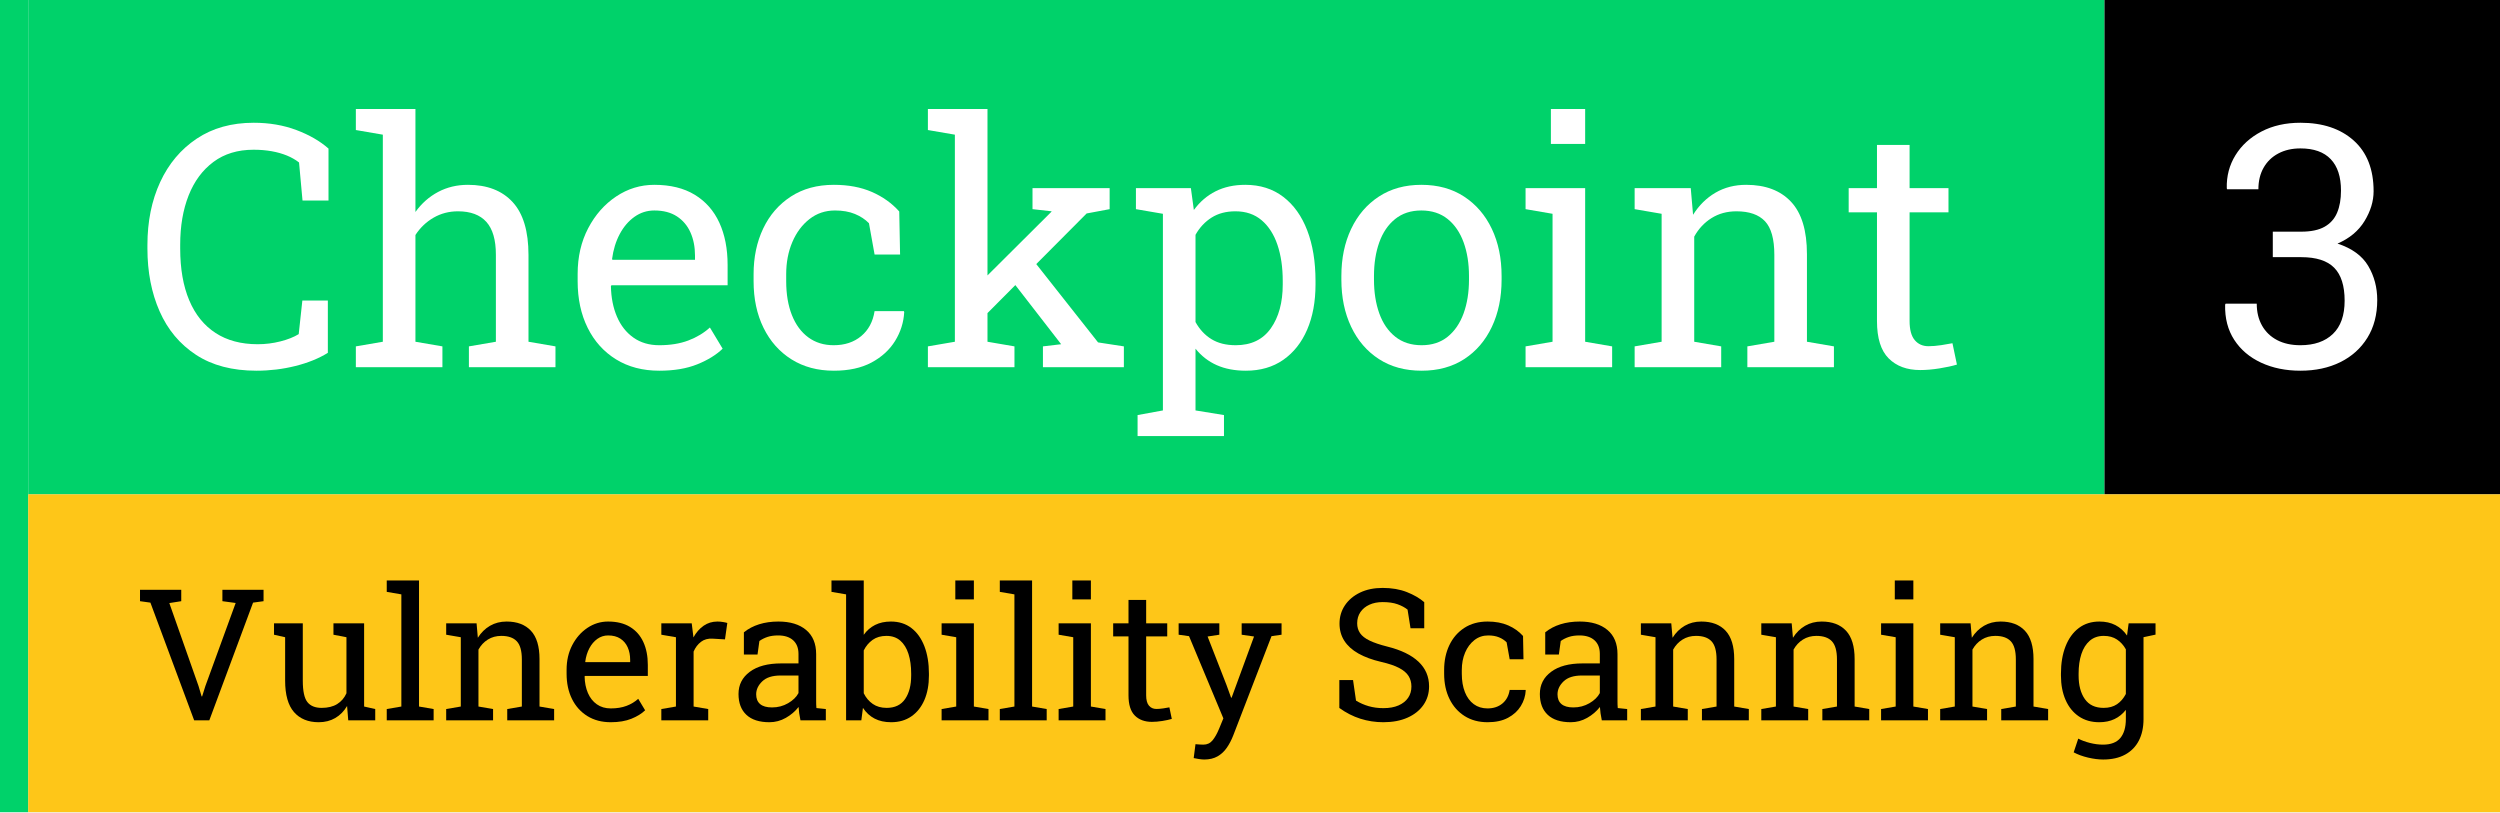
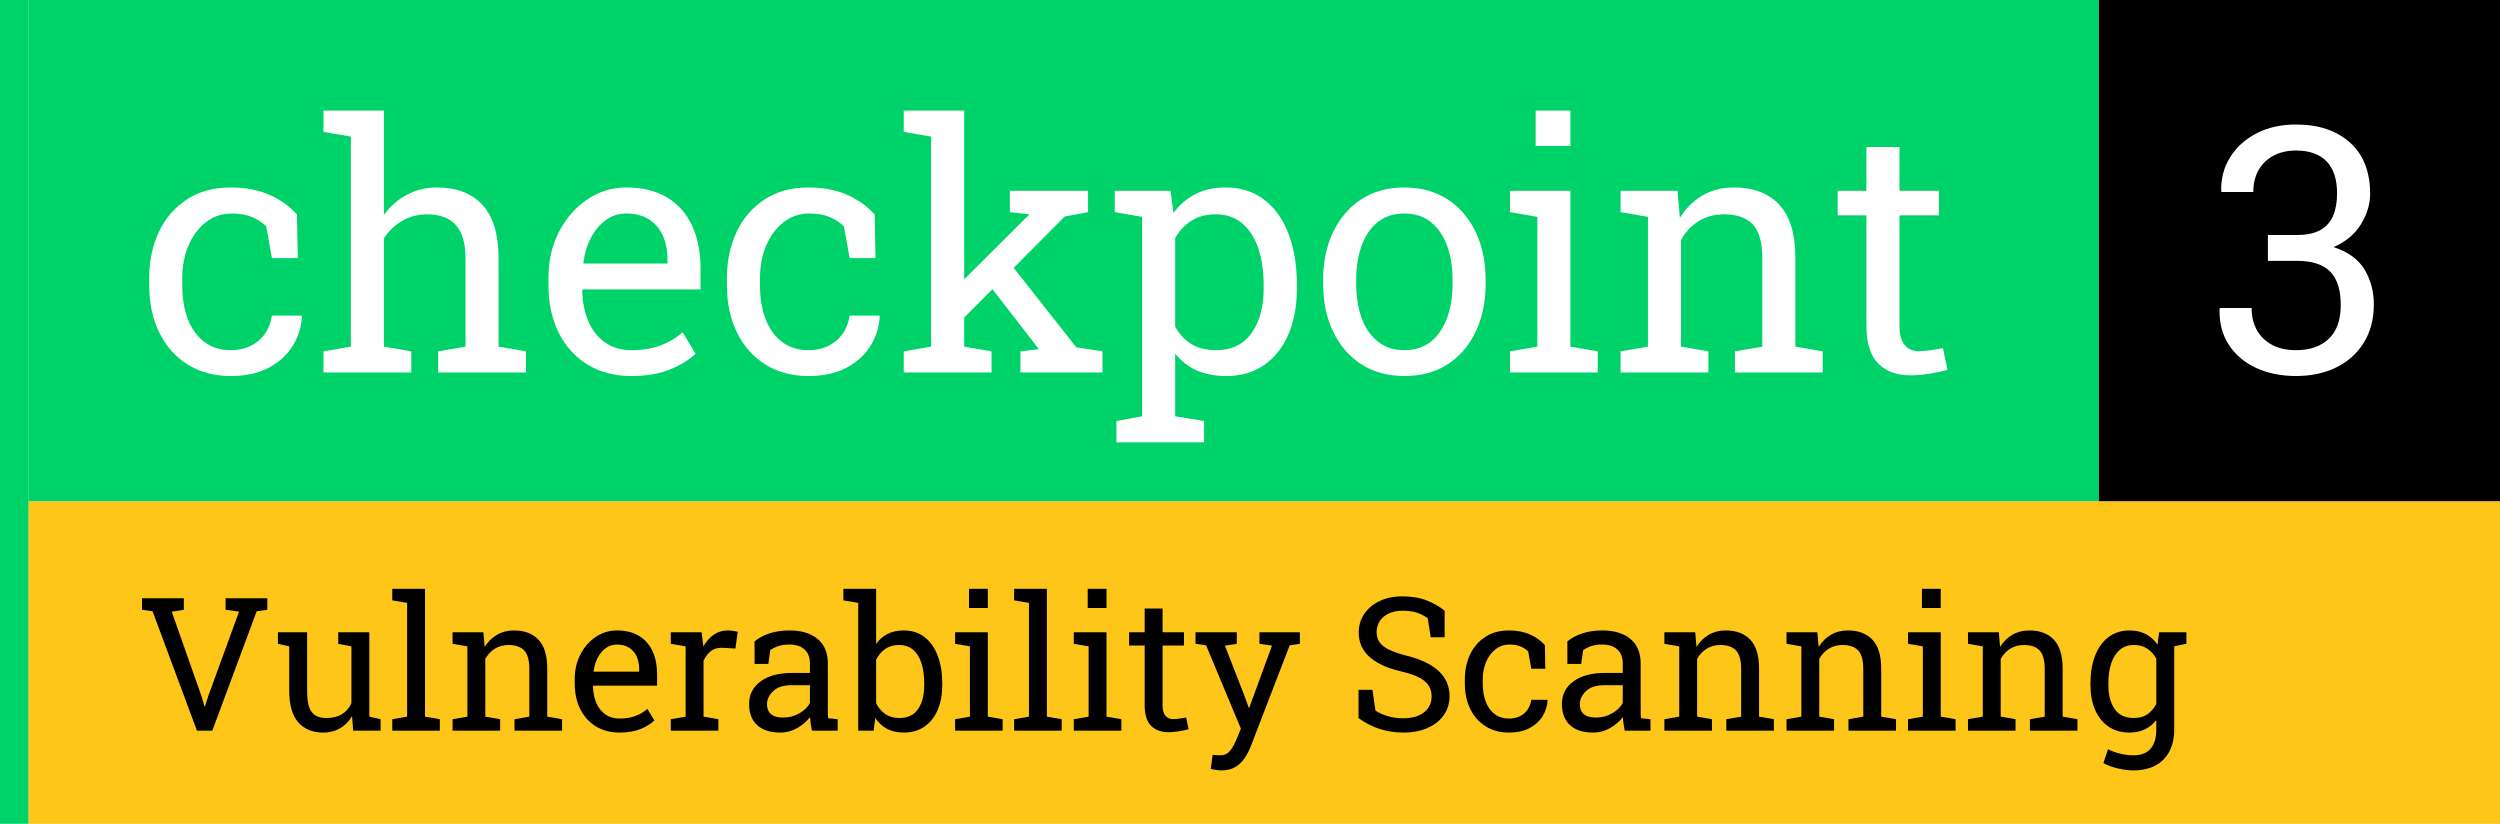
- <svg xmlns="http://www.w3.org/2000/svg" viewBox="0 0 354 115" width="354" height="115">
+ <svg xmlns="http://www.w3.org/2000/svg" viewBox="0 0 349 115" width="349" height="115">
  <rect x="0" y="0" width="4" height="115" fill="#00D26A" />
-   <rect x="4" y="0" width="294" height="70" fill="#00D26A" />
-   <rect x="298" y="0" width="56" height="70" fill="#000000" />
-   <rect x="4" y="70" width="350" height="45" fill="#FEC618" />
+   <rect x="4" y="0" width="289" height="70" fill="#00D26A" />
+   <rect x="293" y="0" width="56" height="70" fill="#000000" />
+   <rect x="4" y="70" width="345" height="45" fill="#FEC618" />
  <g fill="#FFFFFF">
-     <path d="M739 -21Q520 -21 373.5 75.0Q227 171 153.5 338.0Q80 505 80 717V738Q80 952 157.0 1118.5Q234 1285 378.0 1381.0Q522 1477 722 1477Q863 1477 980.0 1433.0Q1097 1389 1174 1321V1007H1017L996 1237Q964 1262 922.5 1279.0Q881 1296 830.5 1305.0Q780 1314 721 1314Q578 1314 479.0 1240.5Q380 1167 329.0 1038.0Q278 909 278 740V717Q278 534 332.5 404.5Q387 275 491.5 207.0Q596 139 746 139Q816 139 883.0 156.0Q950 173 994 200L1016 403H1170V87Q1088 36 974.0 7.5Q860 -21 739 -21Z" transform="translate(19.00, 52.00) scale(0.023438, -0.023438)" />
-     <path d="M49 0V126L212 154V1405L49 1433V1560H409V938Q465 1016 546.0 1059.0Q627 1102 726 1102Q900 1102 996.0 998.0Q1092 894 1092 678V154L1255 126V0H732V126L895 154V680Q895 814 837.5 878.0Q780 942 666 942Q585 942 518.5 903.5Q452 865 409 799V154L572 126V0Z" transform="translate(49.24, 52.00) scale(0.023438, -0.023438)" />
-     <path d="M567 -21Q417 -21 306.0 47.5Q195 116 134.5 238.0Q74 360 74 520V564Q74 718 137.5 839.5Q201 961 306.5 1031.5Q412 1102 537 1102Q683 1102 781.5 1042.0Q880 982 930.0 873.5Q980 765 980 618V495H278L275 490Q277 386 311.5 305.5Q346 225 411.0 179.0Q476 133 567 133Q667 133 742.5 161.5Q818 190 873 240L950 112Q892 56 796.5 17.5Q701 -21 567 -21ZM284 649H783V675Q783 753 755.5 814.5Q728 876 673.5 911.5Q619 947 537 947Q471 947 417.0 908.5Q363 870 328.0 804.0Q293 738 282 654Z" transform="translate(80.06, 52.00) scale(0.023438, -0.023438)" />
-     <path d="M563 -21Q416 -21 307.0 47.5Q198 116 138.0 238.0Q78 360 78 520V562Q78 716 136.0 838.0Q194 960 303.0 1031.0Q412 1102 563 1102Q694 1102 792.5 1059.0Q891 1016 958 941L963 681H809L775 870Q741 905 690.0 926.0Q639 947 570 947Q482 947 415.5 895.0Q349 843 312.0 756.0Q275 669 275 562V520Q275 402 309.5 315.0Q344 228 408.5 180.5Q473 133 562 133Q662 133 728.0 188.0Q794 243 809 339H986L988 333Q983 240 933.0 159.0Q883 78 790.5 28.5Q698 -21 563 -21Z" transform="translate(104.88, 52.00) scale(0.023438, -0.023438)" />
-     <path d="M64 0V126L227 154V1405L64 1433V1560H424V154L587 126V0ZM759 0V126L869 139L866 143L553 547L655 704L1092 150L1248 126V0ZM410 313 337 468 807 936 812 942 696 955V1082H1162V955L1023 929Z" transform="translate(129.89, 52.00) scale(0.023438, -0.023438)" />
-     <path d="M44 -416V-289L197 -261V927L34 955V1082H366L384 950Q438 1024 515.5 1063.0Q593 1102 695 1102Q829 1102 924.0 1029.5Q1019 957 1069.0 826.5Q1119 696 1119 521V500Q1119 344 1068.5 227.0Q1018 110 924.0 44.5Q830 -21 698 -21Q598 -21 522.5 12.5Q447 46 394 112V-261L566 -289V-416ZM637 133Q777 133 849.0 235.0Q921 337 921 500V521Q921 645 889.0 739.5Q857 834 793.5 888.0Q730 942 635 942Q551 942 491.0 904.0Q431 866 394 800V273Q431 206 490.5 169.5Q550 133 637 133Z" transform="translate(160.05, 52.00) scale(0.023438, -0.023438)" />
-     <path d="M563 -21Q413 -21 304.5 49.5Q196 120 137.0 244.5Q78 369 78 529V551Q78 711 137.0 835.5Q196 960 304.5 1031.0Q413 1102 561 1102Q711 1102 819.5 1031.0Q928 960 987.0 836.0Q1046 712 1046 551V529Q1046 368 987.0 243.5Q928 119 820.0 49.0Q712 -21 563 -21ZM563 133Q657 133 720.5 184.5Q784 236 816.5 325.5Q849 415 849 529V551Q849 665 816.5 754.5Q784 844 720.0 895.5Q656 947 561 947Q467 947 403.0 895.5Q339 844 307.0 754.5Q275 665 275 551V529Q275 415 307.0 325.5Q339 236 403.5 184.5Q468 133 563 133Z" transform="translate(188.11, 52.00) scale(0.023438, -0.023438)" />
-     <path d="M67 0V126L230 154V927L67 955V1082H427V154L590 126V0ZM220 1349V1560H427V1349Z" transform="translate(214.45, 52.00) scale(0.023438, -0.023438)" />
-     <path d="M74 0V126L237 154V927L74 955V1082H413L427 921Q481 1007 562.5 1054.5Q644 1102 748 1102Q923 1102 1019.0 999.5Q1115 897 1115 683V154L1278 126V0H755V126L918 154V679Q918 822 861.5 882.0Q805 942 689 942Q604 942 538.5 901.0Q473 860 434 789V154L597 126V0Z" transform="translate(229.73, 52.00) scale(0.023438, -0.023438)" />
-     <path d="M456 -17Q336 -17 265.5 53.5Q195 124 195 279V936H24V1082H195V1343H392V1082H627V936H392V279Q392 201 423.0 164.0Q454 127 506 127Q541 127 584.0 133.5Q627 140 651 145L678 16Q635 3 572.5 -7.0Q510 -17 456 -17Z" transform="translate(261.21, 52.00) scale(0.023438, -0.023438)" />
+     <path d="M563 -21Q416 -21 307.0 47.5Q198 116 138.0 238.0Q78 360 78 520V562Q78 716 136.0 838.0Q194 960 303.0 1031.0Q412 1102 563 1102Q694 1102 792.5 1059.0Q891 1016 958 941L963 681H809L775 870Q741 905 690.0 926.0Q639 947 570 947Q482 947 415.5 895.0Q349 843 312.0 756.0Q275 669 275 562V520Q275 402 309.5 315.0Q344 228 408.5 180.5Q473 133 562 133Q662 133 728.0 188.0Q794 243 809 339H986L988 333Q983 240 933.0 159.0Q883 78 790.5 28.5Q698 -21 563 -21Z" transform="translate(19.00, 52.00) scale(0.023438, -0.023438)" />
+     <path d="M49 0V126L212 154V1405L49 1433V1560H409V938Q465 1016 546.0 1059.0Q627 1102 726 1102Q900 1102 996.0 998.0Q1092 894 1092 678V154L1255 126V0H732V126L895 154V680Q895 814 837.5 878.0Q780 942 666 942Q585 942 518.5 903.5Q452 865 409 799V154L572 126V0Z" transform="translate(44.01, 52.00) scale(0.023438, -0.023438)" />
+     <path d="M567 -21Q417 -21 306.0 47.5Q195 116 134.5 238.0Q74 360 74 520V564Q74 718 137.5 839.5Q201 961 306.5 1031.5Q412 1102 537 1102Q683 1102 781.5 1042.0Q880 982 930.0 873.5Q980 765 980 618V495H278L275 490Q277 386 311.5 305.5Q346 225 411.0 179.0Q476 133 567 133Q667 133 742.5 161.5Q818 190 873 240L950 112Q892 56 796.5 17.5Q701 -21 567 -21ZM284 649H783V675Q783 753 755.5 814.5Q728 876 673.5 911.5Q619 947 537 947Q471 947 417.0 908.5Q363 870 328.0 804.0Q293 738 282 654Z" transform="translate(74.83, 52.00) scale(0.023438, -0.023438)" />
+     <path d="M563 -21Q416 -21 307.0 47.5Q198 116 138.0 238.0Q78 360 78 520V562Q78 716 136.0 838.0Q194 960 303.0 1031.0Q412 1102 563 1102Q694 1102 792.5 1059.0Q891 1016 958 941L963 681H809L775 870Q741 905 690.0 926.0Q639 947 570 947Q482 947 415.5 895.0Q349 843 312.0 756.0Q275 669 275 562V520Q275 402 309.5 315.0Q344 228 408.5 180.5Q473 133 562 133Q662 133 728.0 188.0Q794 243 809 339H986L988 333Q983 240 933.0 159.0Q883 78 790.5 28.5Q698 -21 563 -21Z" transform="translate(99.65, 52.00) scale(0.023438, -0.023438)" />
+     <path d="M64 0V126L227 154V1405L64 1433V1560H424V154L587 126V0ZM759 0V126L869 139L866 143L553 547L655 704L1092 150L1248 126V0ZM410 313 337 468 807 936 812 942 696 955V1082H1162V955L1023 929Z" transform="translate(124.66, 52.00) scale(0.023438, -0.023438)" />
+     <path d="M44 -416V-289L197 -261V927L34 955V1082H366L384 950Q438 1024 515.5 1063.0Q593 1102 695 1102Q829 1102 924.0 1029.5Q1019 957 1069.0 826.5Q1119 696 1119 521V500Q1119 344 1068.5 227.0Q1018 110 924.0 44.5Q830 -21 698 -21Q598 -21 522.5 12.5Q447 46 394 112V-261L566 -289V-416ZM637 133Q777 133 849.0 235.0Q921 337 921 500V521Q921 645 889.0 739.5Q857 834 793.5 888.0Q730 942 635 942Q551 942 491.0 904.0Q431 866 394 800V273Q431 206 490.5 169.5Q550 133 637 133Z" transform="translate(154.82, 52.00) scale(0.023438, -0.023438)" />
+     <path d="M563 -21Q413 -21 304.5 49.5Q196 120 137.0 244.5Q78 369 78 529V551Q78 711 137.0 835.5Q196 960 304.5 1031.0Q413 1102 561 1102Q711 1102 819.5 1031.0Q928 960 987.0 836.0Q1046 712 1046 551V529Q1046 368 987.0 243.5Q928 119 820.0 49.0Q712 -21 563 -21ZM563 133Q657 133 720.5 184.5Q784 236 816.5 325.5Q849 415 849 529V551Q849 665 816.5 754.5Q784 844 720.0 895.5Q656 947 561 947Q467 947 403.0 895.5Q339 844 307.0 754.5Q275 665 275 551V529Q275 415 307.0 325.5Q339 236 403.5 184.5Q468 133 563 133Z" transform="translate(182.88, 52.00) scale(0.023438, -0.023438)" />
+     <path d="M67 0V126L230 154V927L67 955V1082H427V154L590 126V0ZM220 1349V1560H427V1349Z" transform="translate(209.22, 52.00) scale(0.023438, -0.023438)" />
+     <path d="M74 0V126L237 154V927L74 955V1082H413L427 921Q481 1007 562.5 1054.5Q644 1102 748 1102Q923 1102 1019.0 999.5Q1115 897 1115 683V154L1278 126V0H755V126L918 154V679Q918 822 861.5 882.0Q805 942 689 942Q604 942 538.5 901.0Q473 860 434 789V154L597 126V0Z" transform="translate(224.50, 52.00) scale(0.023438, -0.023438)" />
+     <path d="M456 -17Q336 -17 265.5 53.5Q195 124 195 279V936H24V1082H195V1343H392V1082H627V936H392V279Q392 201 423.0 164.0Q454 127 506 127Q541 127 584.0 133.5Q627 140 651 145L678 16Q635 3 572.5 -7.0Q510 -17 456 -17Z" transform="translate(255.98, 52.00) scale(0.023438, -0.023438)" />
  </g>
  <g fill="#FFFFFF">
-     <path d="M530 -21Q397 -21 292.5 27.5Q188 76 130.0 165.5Q72 255 75 378L78 384H266Q266 308 298.0 251.5Q330 195 389.0 164.0Q448 133 530 133Q655 133 726.0 201.0Q797 269 797 402Q797 537 734.0 601.0Q671 665 535 665H363V819H535Q623 819 675.5 848.5Q728 878 751.5 933.5Q775 989 775 1067Q775 1192 713.0 1257.0Q651 1322 530 1322Q454 1322 396.5 1291.5Q339 1261 307.5 1205.5Q276 1150 276 1075H87L85 1081Q82 1191 137.5 1281.0Q193 1371 294.5 1424.0Q396 1477 530 1477Q732 1477 852.0 1369.5Q972 1262 972 1063Q972 973 917.5 883.5Q863 794 754 747Q885 704 939.5 612.0Q994 520 994 406Q994 274 934.5 178.0Q875 82 770.5 30.5Q666 -21 530 -21Z" transform="translate(313.32, 52.00) scale(0.023438, -0.023438)" />
+     <path d="M530 -21Q397 -21 292.5 27.5Q188 76 130.0 165.5Q72 255 75 378L78 384H266Q266 308 298.0 251.5Q330 195 389.0 164.0Q448 133 530 133Q655 133 726.0 201.0Q797 269 797 402Q797 537 734.0 601.0Q671 665 535 665H363V819H535Q623 819 675.5 848.5Q728 878 751.5 933.5Q775 989 775 1067Q775 1192 713.0 1257.0Q651 1322 530 1322Q454 1322 396.5 1291.5Q339 1261 307.5 1205.5Q276 1150 276 1075H87L85 1081Q82 1191 137.5 1281.0Q193 1371 294.5 1424.0Q396 1477 530 1477Q732 1477 852.0 1369.5Q972 1262 972 1063Q972 973 917.5 883.5Q863 794 754 747Q885 704 939.5 612.0Q994 520 994 406Q994 274 934.5 178.0Q875 82 770.5 30.5Q666 -21 530 -21Z" transform="translate(308.09, 52.00) scale(0.023438, -0.023438)" />
  </g>
  <g fill="#000000">
    <path d="M669 0 181 1313 65 1329V1456H525V1329L392 1308L718 382L752 267H758L794 382L1132 1309L984 1329V1456H1443V1329L1326 1313L838 0Z" transform="translate(19.00, 102.00) scale(0.012695, -0.012695)" />
    <path d="M550 -21Q374 -21 275.0 92.0Q176 205 176 444V927L52 955V1082H176H373V442Q373 269 424.0 204.0Q475 139 583 139Q688 139 756.5 181.5Q825 224 860 302V927L715 955V1082H860H1057V154L1181 126V0H880L867 160Q816 73 735.5 26.0Q655 -21 550 -21Z" transform="translate(38.14, 102.00) scale(0.012695, -0.012695)" />
    <path d="M64 0V126L227 154V1405L64 1433V1560H424V154L587 126V0Z" transform="translate(53.95, 102.00) scale(0.012695, -0.012695)" />
    <path d="M74 0V126L237 154V927L74 955V1082H413L427 921Q481 1007 562.5 1054.5Q644 1102 748 1102Q923 1102 1019.0 999.5Q1115 897 1115 683V154L1278 126V0H755V126L918 154V679Q918 822 861.5 882.0Q805 942 689 942Q604 942 538.5 901.0Q473 860 434 789V154L597 126V0Z" transform="translate(62.24, 102.00) scale(0.012695, -0.012695)" />
    <path d="M567 -21Q417 -21 306.0 47.5Q195 116 134.5 238.0Q74 360 74 520V564Q74 718 137.5 839.5Q201 961 306.5 1031.5Q412 1102 537 1102Q683 1102 781.5 1042.0Q880 982 930.0 873.5Q980 765 980 618V495H278L275 490Q277 386 311.5 305.5Q346 225 411.0 179.0Q476 133 567 133Q667 133 742.5 161.5Q818 190 873 240L950 112Q892 56 796.5 17.5Q701 -21 567 -21ZM284 649H783V675Q783 753 755.5 814.5Q728 876 673.5 911.5Q619 947 537 947Q471 947 417.0 908.5Q363 870 328.0 804.0Q293 738 282 654Z" transform="translate(79.29, 102.00) scale(0.012695, -0.012695)" />
    <path d="M72 0V126L235 154V927L72 955V1082H411L428 944L430 925Q476 1008 543.5 1055.0Q611 1102 698 1102Q729 1102 761.5 1096.5Q794 1091 808 1086L782 903L645 911Q567 916 514.0 875.5Q461 835 432 767V154L595 126V0Z" transform="translate(92.73, 102.00) scale(0.012695, -0.012695)" />
    <path d="M424 -21Q255 -21 167.0 61.5Q79 144 79 294Q79 448 205.0 541.5Q331 635 555 635H748V741Q748 839 688.5 893.0Q629 947 521 947Q453 947 403.0 930.5Q353 914 312 885L291 734H139V982Q212 1041 309.0 1071.5Q406 1102 524 1102Q721 1102 833.0 1008.0Q945 914 945 739V218Q945 197 945.5 177.0Q946 157 948 137L1053 126V0H770Q761 44 756.0 79.0Q751 114 749 149Q692 76 606.5 27.5Q521 -21 424 -21ZM453 144Q551 144 632.0 191.0Q713 238 748 304V500H548Q412 500 344.0 435.0Q276 370 276 290Q276 219 320.0 181.5Q364 144 453 144Z" transform="translate(103.57, 102.00) scale(0.012695, -0.012695)" />
    <path d="M649 -21Q543 -21 465.0 19.5Q387 60 335 139L317 0H147V1405L-16 1433V1560H344V954Q395 1026 470.5 1064.0Q546 1102 647 1102Q781 1102 875.5 1029.5Q970 957 1020.5 826.0Q1071 695 1071 521V500Q1071 344 1020.5 227.0Q970 110 875.5 44.5Q781 -21 649 -21ZM599 139Q738 139 805.5 238.0Q873 337 873 500V521Q873 646 843.0 740.5Q813 835 752.0 888.5Q691 942 597 942Q506 942 443.5 898.0Q381 854 344 780V302Q381 227 444.5 183.0Q508 139 599 139Z" transform="translate(117.94, 102.00) scale(0.012695, -0.012695)" />
    <path d="M67 0V126L230 154V927L67 955V1082H427V154L590 126V0ZM220 1349V1560H427V1349Z" transform="translate(132.48, 102.00) scale(0.012695, -0.012695)" />
    <path d="M64 0V126L227 154V1405L64 1433V1560H424V154L587 126V0Z" transform="translate(140.76, 102.00) scale(0.012695, -0.012695)" />
    <path d="M67 0V126L230 154V927L67 955V1082H427V154L590 126V0ZM220 1349V1560H427V1349Z" transform="translate(149.05, 102.00) scale(0.012695, -0.012695)" />
    <path d="M456 -17Q336 -17 265.5 53.5Q195 124 195 279V936H24V1082H195V1343H392V1082H627V936H392V279Q392 201 423.0 164.0Q454 127 506 127Q541 127 584.0 133.5Q627 140 651 145L678 16Q635 3 572.5 -7.0Q510 -17 456 -17Z" transform="translate(157.32, 102.00) scale(0.012695, -0.012695)" />
    <path d="M309 -437Q286 -437 249.0 -431.5Q212 -426 192 -421L212 -266Q229 -268 259.0 -269.5Q289 -271 300 -271Q363 -271 402.5 -223.0Q442 -175 476 -92L523 22L140 939L24 955V1082H478V955L347 935L558 394L609 253H615L865 935L727 955V1082H1172V955L1060 939L634 -166Q604 -244 561.5 -305.5Q519 -367 457.5 -402.0Q396 -437 309 -437Z" transform="translate(166.59, 102.00) scale(0.012695, -0.012695)" />
    <path d="M606 -21Q473 -21 350.0 18.0Q227 57 115 138V449H268L301 220Q366 180 442.0 158.0Q518 136 606 136Q706 136 775.5 166.5Q845 197 882.0 251.0Q919 305 919 377Q919 444 887.0 495.0Q855 546 781.5 584.5Q708 623 581 652Q431 687 327.5 745.5Q224 804 170.5 887.5Q117 971 117 1079Q117 1193 177.5 1283.0Q238 1373 346.0 1425.0Q454 1477 598 1477Q751 1477 868.5 1430.5Q986 1384 1062 1318V1027H909L876 1235Q831 1271 764.0 1295.0Q697 1319 598 1319Q514 1319 450.0 1289.5Q386 1260 350.0 1207.0Q314 1154 314 1082Q314 1019 346.5 972.0Q379 925 452.5 889.5Q526 854 649 823Q879 766 997.5 654.5Q1116 543 1116 379Q1116 262 1053.0 171.5Q990 81 875.5 30.0Q761 -21 606 -21Z" transform="translate(188.19, 102.00) scale(0.012695, -0.012695)" />
    <path d="M563 -21Q416 -21 307.0 47.5Q198 116 138.0 238.0Q78 360 78 520V562Q78 716 136.0 838.0Q194 960 303.0 1031.0Q412 1102 563 1102Q694 1102 792.5 1059.0Q891 1016 958 941L963 681H809L775 870Q741 905 690.0 926.0Q639 947 570 947Q482 947 415.5 895.0Q349 843 312.0 756.0Q275 669 275 562V520Q275 402 309.5 315.0Q344 228 408.5 180.5Q473 133 562 133Q662 133 728.0 188.0Q794 243 809 339H986L988 333Q983 240 933.0 159.0Q883 78 790.5 28.5Q698 -21 563 -21Z" transform="translate(203.50, 102.00) scale(0.012695, -0.012695)" />
    <path d="M424 -21Q255 -21 167.0 61.5Q79 144 79 294Q79 448 205.0 541.5Q331 635 555 635H748V741Q748 839 688.5 893.0Q629 947 521 947Q453 947 403.0 930.5Q353 914 312 885L291 734H139V982Q212 1041 309.0 1071.5Q406 1102 524 1102Q721 1102 833.0 1008.0Q945 914 945 739V218Q945 197 945.5 177.0Q946 157 948 137L1053 126V0H770Q761 44 756.0 79.0Q751 114 749 149Q692 76 606.5 27.5Q521 -21 424 -21ZM453 144Q551 144 632.0 191.0Q713 238 748 304V500H548Q412 500 344.0 435.0Q276 370 276 290Q276 219 320.0 181.5Q364 144 453 144Z" transform="translate(217.04, 102.00) scale(0.012695, -0.012695)" />
    <path d="M74 0V126L237 154V927L74 955V1082H413L427 921Q481 1007 562.5 1054.5Q644 1102 748 1102Q923 1102 1019.0 999.5Q1115 897 1115 683V154L1278 126V0H755V126L918 154V679Q918 822 861.5 882.0Q805 942 689 942Q604 942 538.5 901.0Q473 860 434 789V154L597 126V0Z" transform="translate(231.41, 102.00) scale(0.012695, -0.012695)" />
    <path d="M74 0V126L237 154V927L74 955V1082H413L427 921Q481 1007 562.5 1054.5Q644 1102 748 1102Q923 1102 1019.0 999.5Q1115 897 1115 683V154L1278 126V0H755V126L918 154V679Q918 822 861.5 882.0Q805 942 689 942Q604 942 538.5 901.0Q473 860 434 789V154L597 126V0Z" transform="translate(248.46, 102.00) scale(0.012695, -0.012695)" />
    <path d="M67 0V126L230 154V927L67 955V1082H427V154L590 126V0ZM220 1349V1560H427V1349Z" transform="translate(265.51, 102.00) scale(0.012695, -0.012695)" />
    <path d="M74 0V126L237 154V927L74 955V1082H413L427 921Q481 1007 562.5 1054.5Q644 1102 748 1102Q923 1102 1019.0 999.5Q1115 897 1115 683V154L1278 126V0H755V126L918 154V679Q918 822 861.5 882.0Q805 942 689 942Q604 942 538.5 901.0Q473 860 434 789V154L597 126V0Z" transform="translate(273.79, 102.00) scale(0.012695, -0.012695)" />
    <path d="M549 -437Q471 -437 380.0 -415.5Q289 -394 220 -357L271 -204Q326 -233 401.0 -252.0Q476 -271 547 -271Q679 -271 740.5 -197.0Q802 -123 802 14V117Q749 49 675.0 14.0Q601 -21 505 -21Q373 -21 277.0 44.5Q181 110 129.5 227.5Q78 345 78 500V521Q78 695 129.5 826.0Q181 957 277.0 1029.5Q373 1102 507 1102Q609 1102 686.0 1062.0Q763 1022 815 946L833 1082H999V14Q999 -126 946.5 -227.0Q894 -328 793.5 -382.5Q693 -437 549 -437ZM554 139Q643 139 703.0 179.5Q763 220 802 294V792Q764 861 703.0 901.5Q642 942 556 942Q462 942 399.5 888.0Q337 834 306.0 739.5Q275 645 275 521V500Q275 337 344.0 238.0Q413 139 554 139ZM969 921 892 1082H1133V956Z" transform="translate(290.84, 102.00) scale(0.012695, -0.012695)" />
  </g>
</svg>
